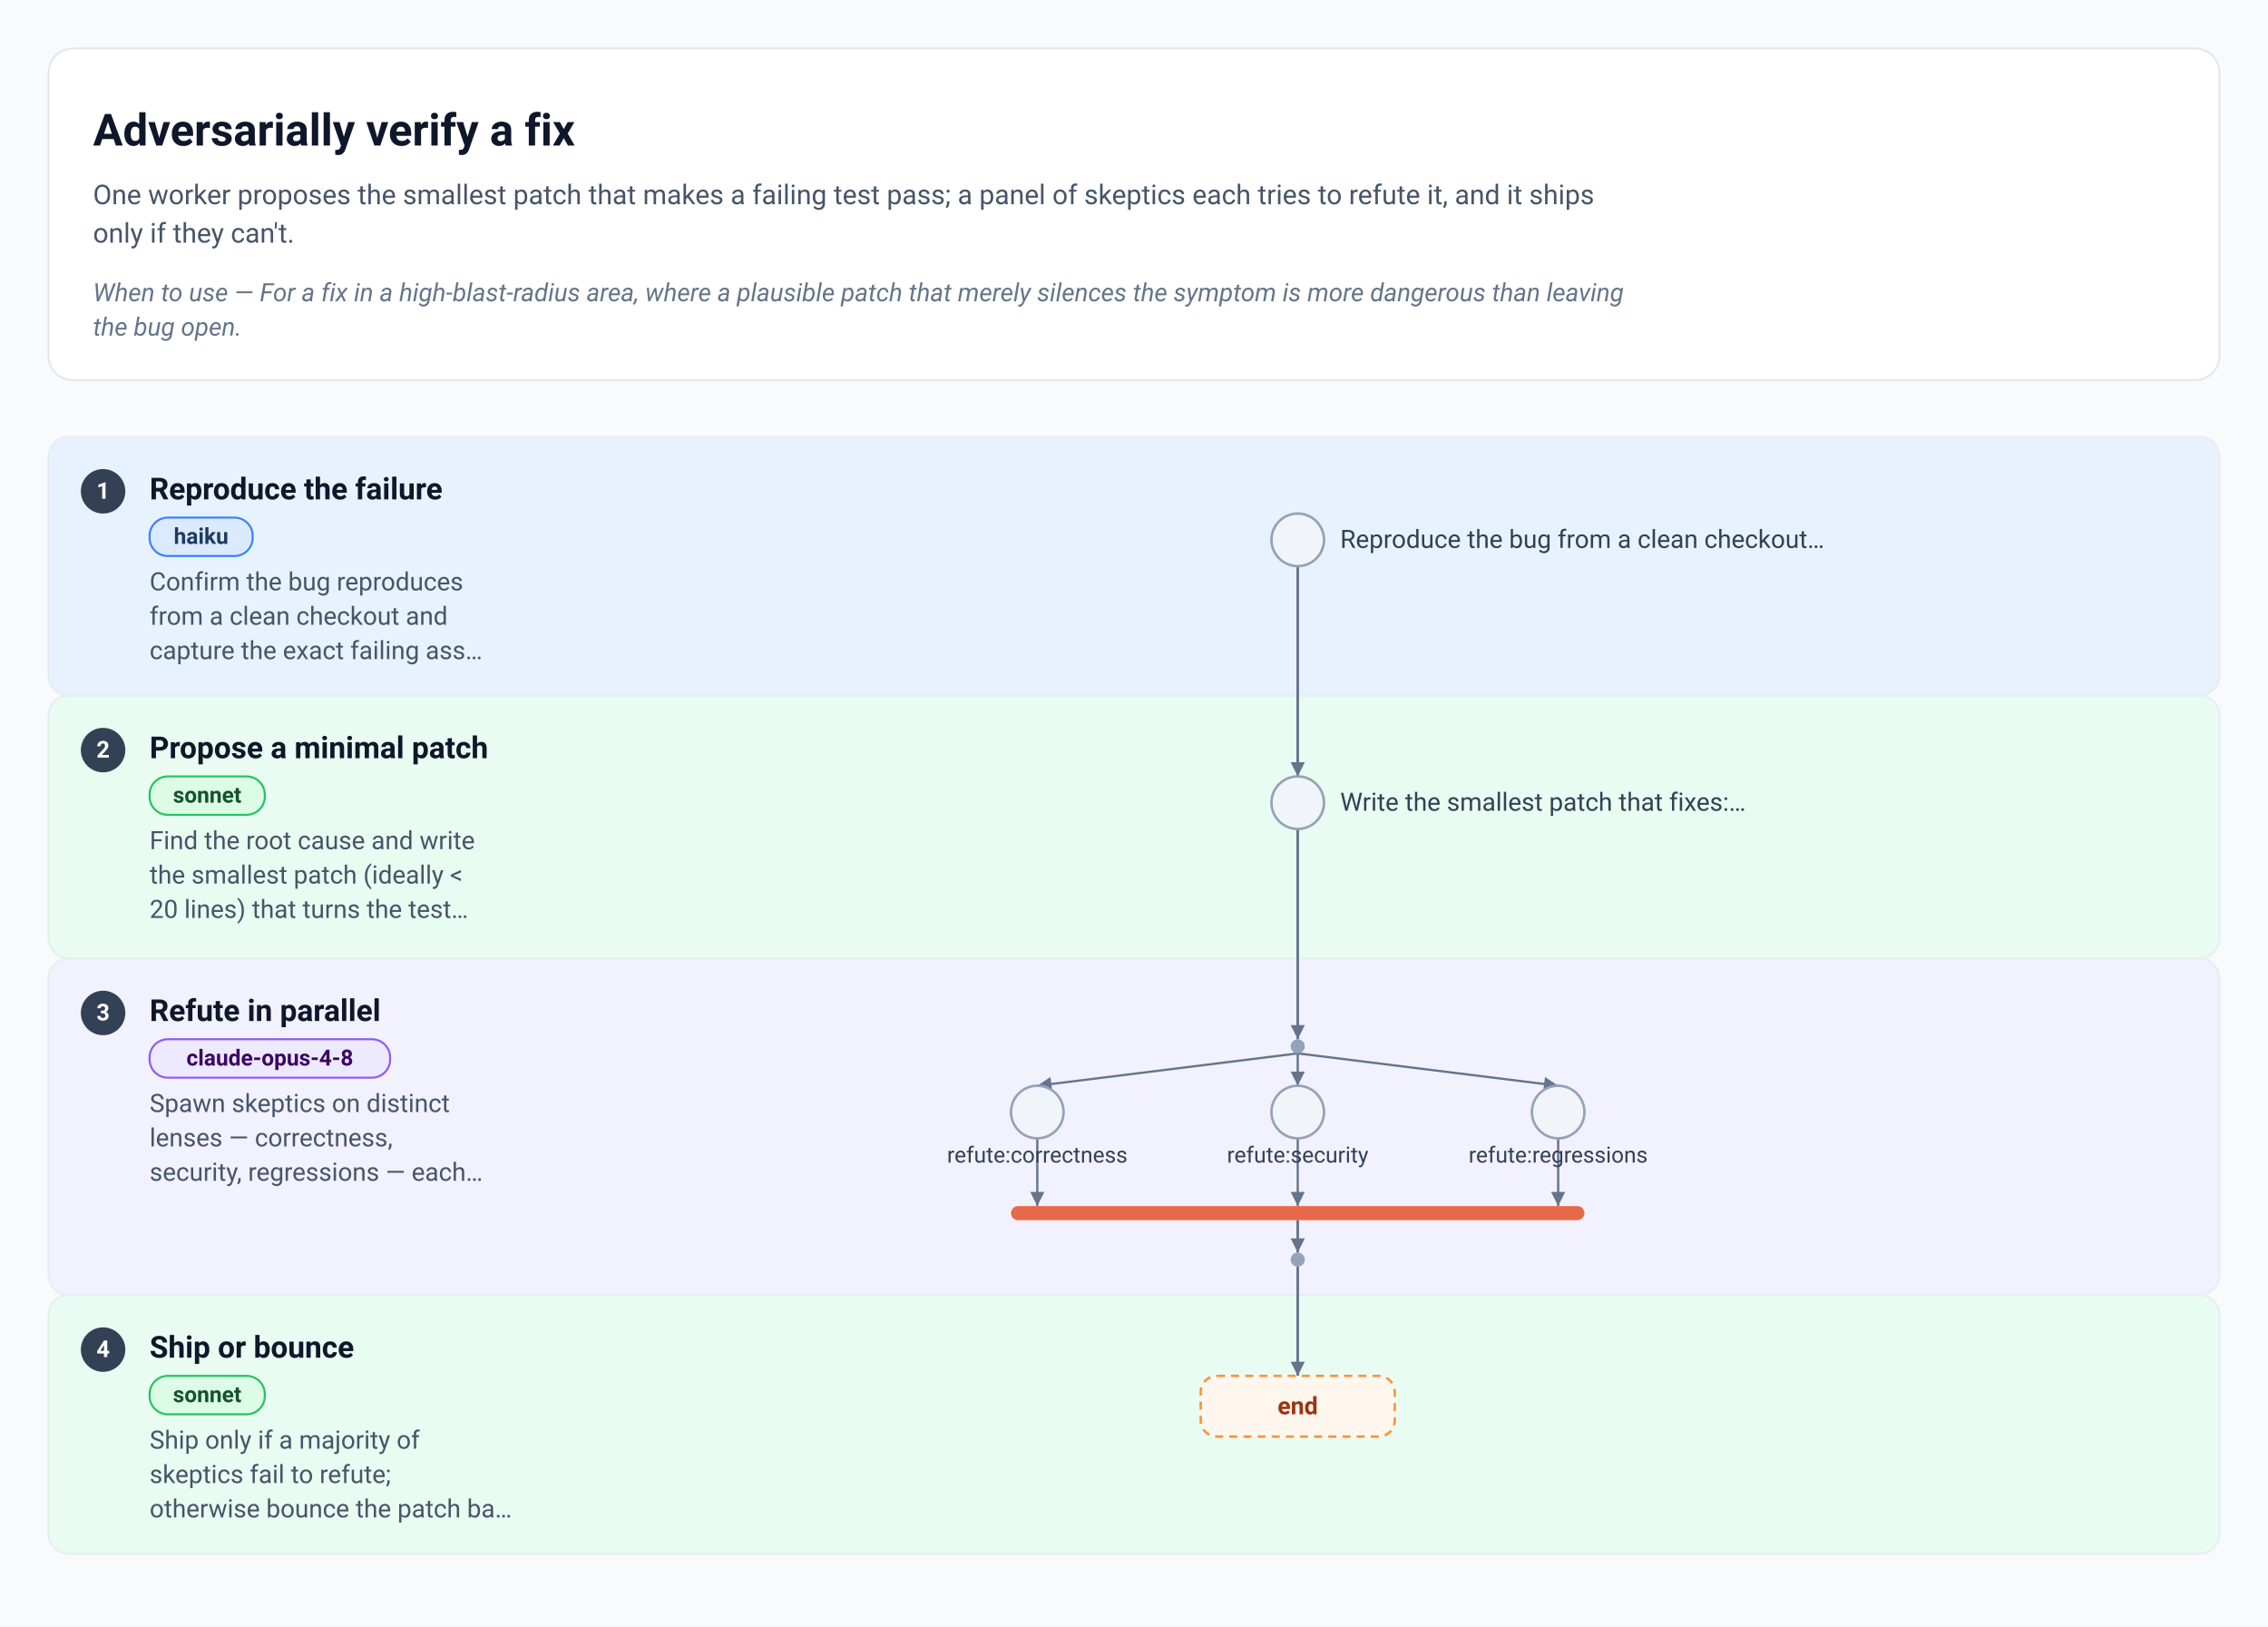
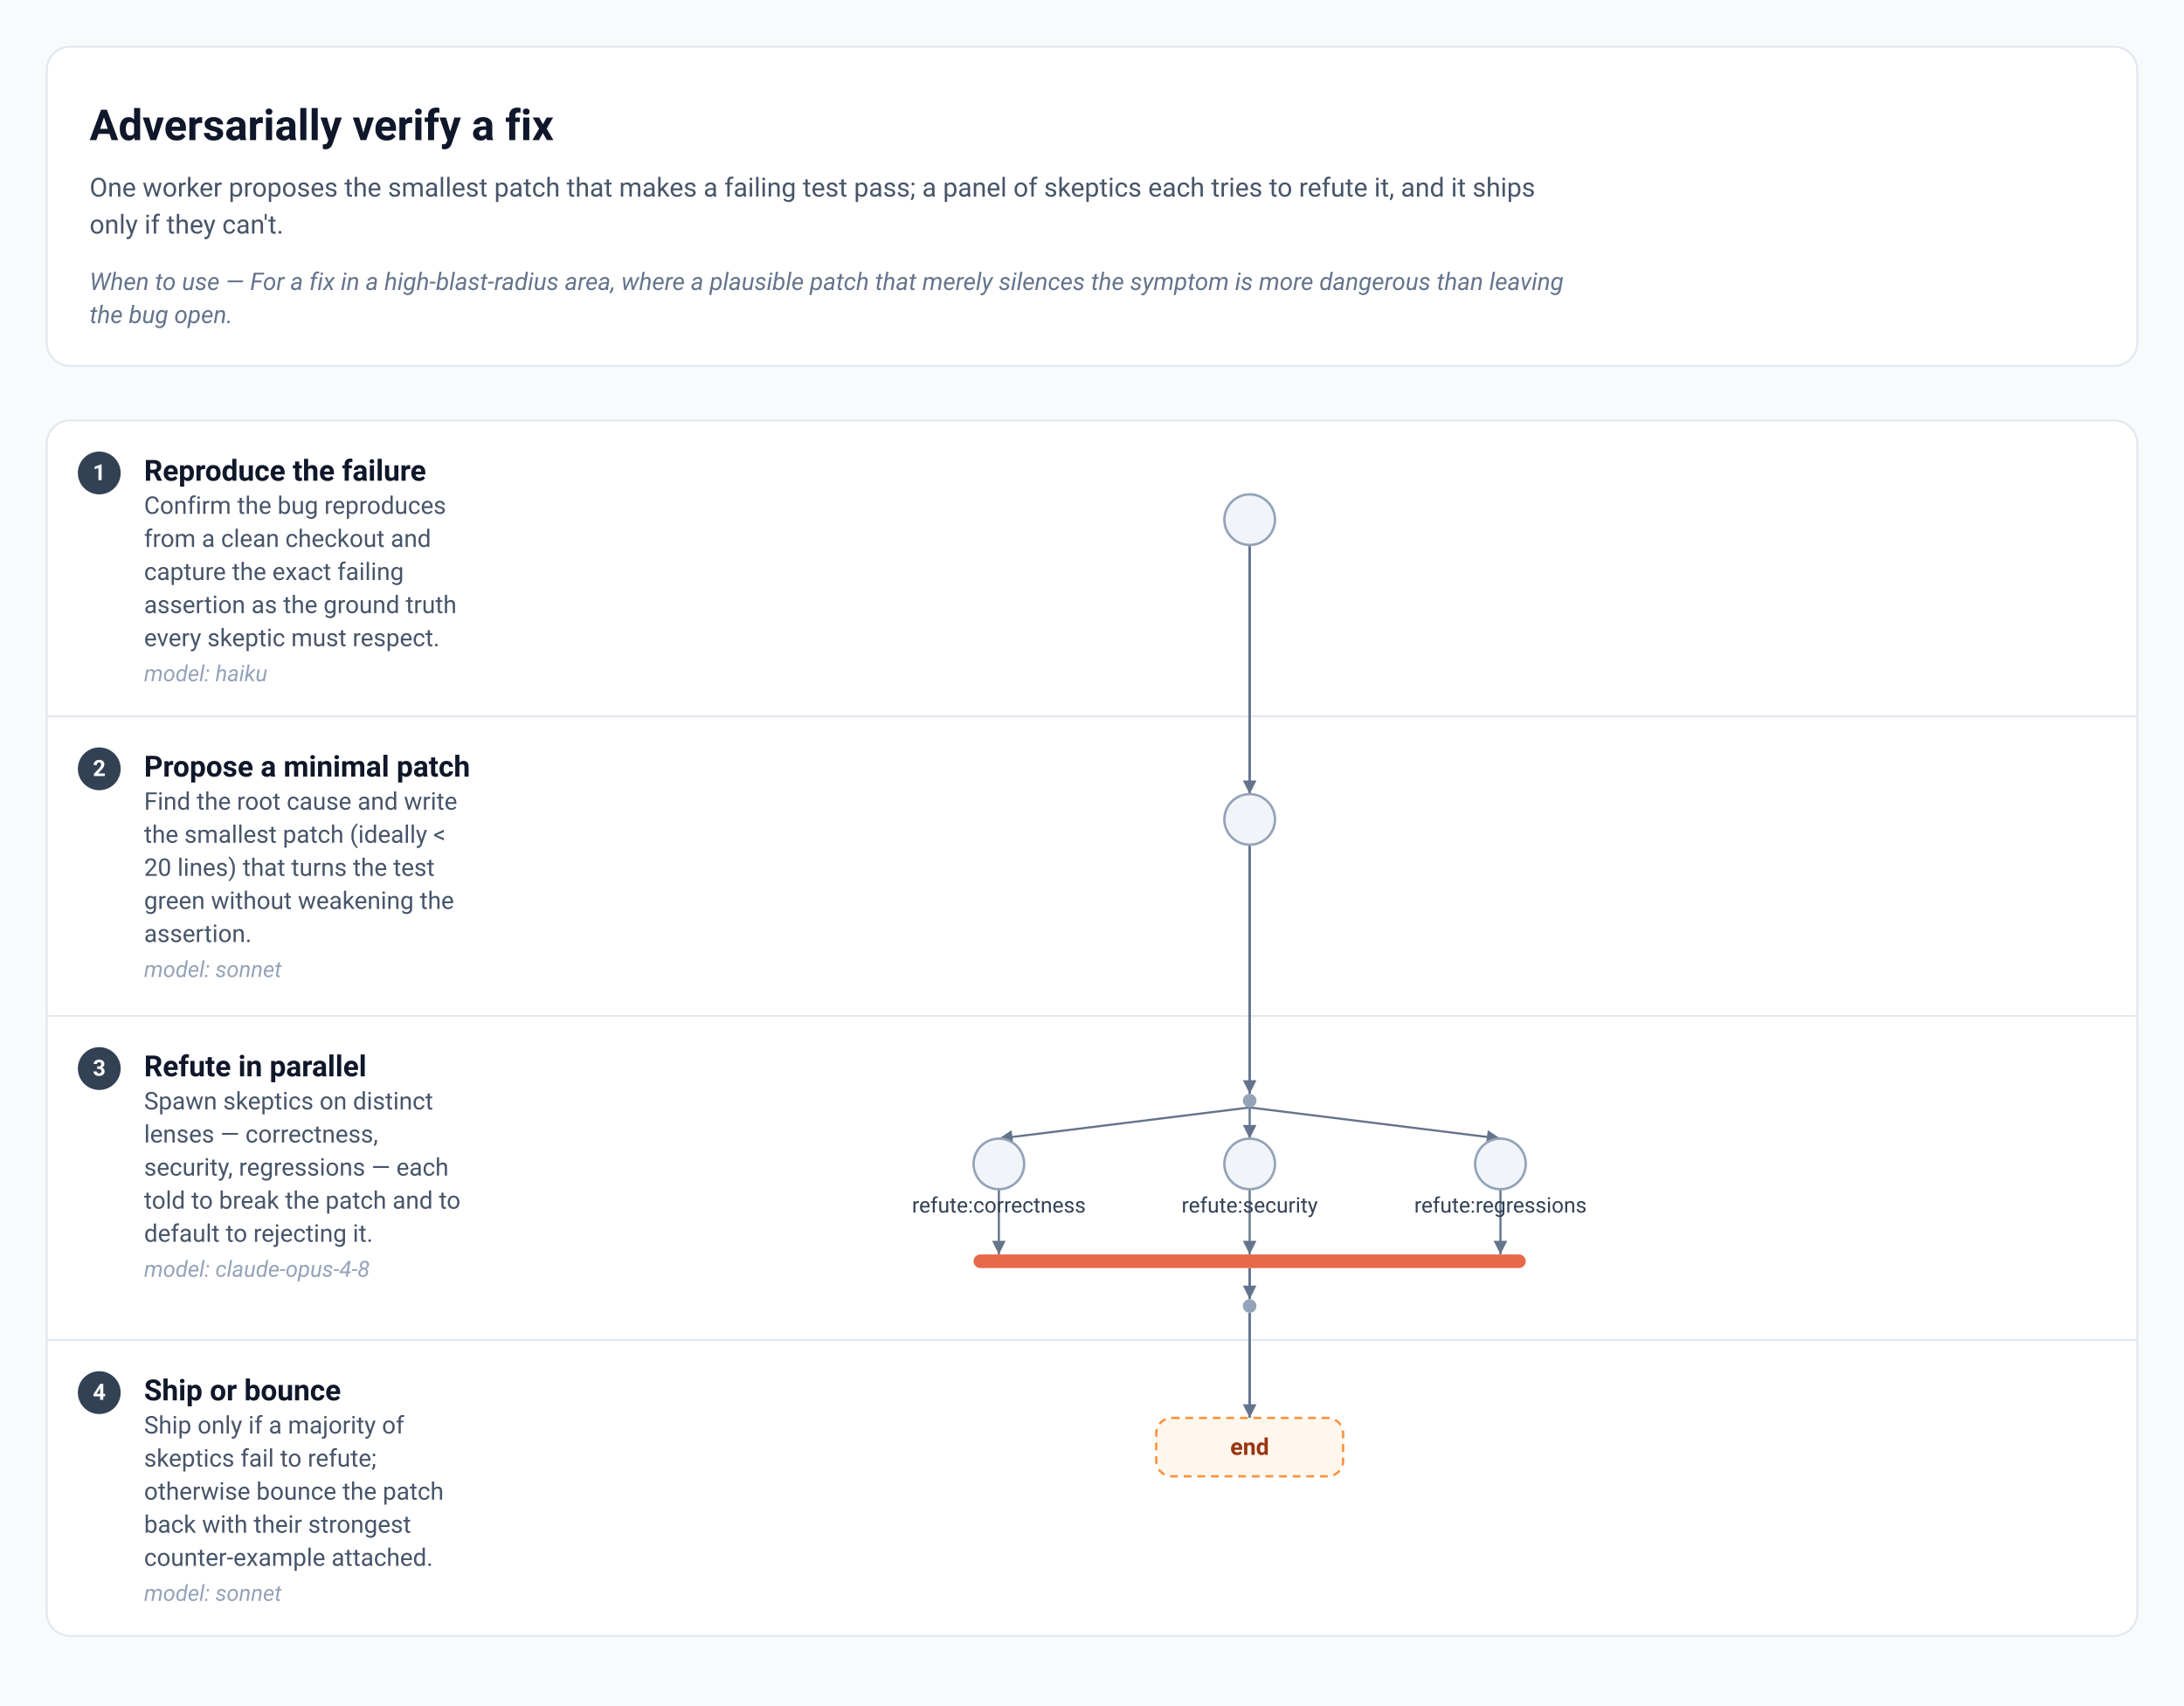
- <svg xmlns="http://www.w3.org/2000/svg" width="1122" height="804.5" viewBox="0 0 1122 804.5" font-family="-apple-system, BlinkMacSystemFont, 'Segoe UI', Roboto, Helvetica, Arial, sans-serif">
-   <rect width="1122" height="804.5" fill="#f8fafc" />
+ <svg xmlns="http://www.w3.org/2000/svg" width="1122" height="876.5" viewBox="0 0 1122 876.5" font-family="-apple-system, BlinkMacSystemFont, 'Segoe UI', Roboto, Helvetica, Arial, sans-serif">
+   <rect width="1122" height="876.5" fill="#f8fafc" />
  <g transform="translate(0 24)">
    <g class="header-card">
      <rect x="24" y="0" width="1074" height="164" rx="12" fill="#ffffff" stroke="#e2e8f0" stroke-width="1" />
      <text x="46" y="48" font-size="22" fill="#0f172a" font-weight="700">Adversarially verify a fix</text>
      <text x="46" y="77" font-size="13.5" fill="#475569">One worker proposes the smallest patch that makes a failing test pass; a panel of skeptics each tries to refute it, and it ships</text>
      <text x="46" y="96" font-size="13.5" fill="#475569">only if they can't.</text>
      <text x="46" y="125" font-size="12.5" fill="#64748b" font-style="italic">When to use — For a fix in a high-blast-radius area, where a plausible patch that merely silences the symptom is more dangerous than leaving</text>
      <text x="46" y="142" font-size="12.5" fill="#64748b" font-style="italic">the bug open.</text>
    </g>
  </g>
  <g transform="translate(0 204)">
-     <rect class="swimlane" x="24" y="12" width="1074" height="128" rx="10" fill="#dbeafe" fill-opacity="0.55" stroke="#e8edf3" stroke-width="1" />
-     <rect class="swimlane" x="24" y="140" width="1074" height="130" rx="10" fill="#dcfce7" fill-opacity="0.55" stroke="#e8edf3" stroke-width="1" />
-     <rect class="swimlane" x="24" y="270" width="1074" height="166.5" rx="10" fill="#ede9fe" fill-opacity="0.55" stroke="#e8edf3" stroke-width="1" />
-     <rect class="swimlane" x="24" y="436.5" width="1074" height="128" rx="10" fill="#dcfce7" fill-opacity="0.55" stroke="#e8edf3" stroke-width="1" />
+     <rect x="24" y="12" width="1074" height="624.5" rx="12" fill="#ffffff" stroke="#e2e8f0" stroke-width="1" />
+     <g class="swimlane" />
+     <g class="swimlane">
+       <line x1="24" y1="164" x2="1098" y2="164" stroke="#e2e8f0" stroke-width="1" />
+     </g>
+     <g class="swimlane">
+       <line x1="24" y1="318" x2="1098" y2="318" stroke="#e2e8f0" stroke-width="1" />
+     </g>
+     <g class="swimlane">
+       <line x1="24" y1="484.5" x2="1098" y2="484.5" stroke="#e2e8f0" stroke-width="1" />
+     </g>
    <g transform="translate(0 12)">
      <g class="lane-label">
        <circle cx="51" cy="27" r="11" fill="#334155" />
        <text x="51" y="30.7" font-size="11.5" fill="#ffffff" font-weight="700" text-anchor="middle">1</text>
        <text x="74" y="31" font-size="15" fill="#0f172a" font-weight="700">Reproduce the failure</text>
-         <rect x="74" y="40" width="51" height="19" rx="9" fill="#dbeafe" stroke="#3b82f6" stroke-width="1" />
-         <text x="99.5" y="53" font-size="11" fill="#1e3a5f" font-weight="600" text-anchor="middle">haiku</text>
-         <text x="74" y="76" font-size="12.5" fill="#475569">Confirm the bug reproduces</text>
-         <text x="74" y="93" font-size="12.5" fill="#475569">from a clean checkout and</text>
-         <text x="74" y="110" font-size="12.5" fill="#475569">capture the exact failing ass…</text>
+         <text x="74" y="48" font-size="12.5" fill="#475569">Confirm the bug reproduces</text>
+         <text x="74" y="65" font-size="12.5" fill="#475569">from a clean checkout and</text>
+         <text x="74" y="82" font-size="12.5" fill="#475569">capture the exact failing</text>
+         <text x="74" y="99" font-size="12.5" fill="#475569">assertion as the ground truth</text>
+         <text x="74" y="116" font-size="12.5" fill="#475569">every skeptic must respect.</text>
+         <text x="74" y="134" font-size="11.5" fill="#94a3b8" font-style="italic">model: haiku</text>
      </g>
    </g>
-     <g transform="translate(0 140)">
+     <g transform="translate(0 164)">
      <g class="lane-label">
        <circle cx="51" cy="27" r="11" fill="#334155" />
        <text x="51" y="30.7" font-size="11.5" fill="#ffffff" font-weight="700" text-anchor="middle">2</text>
        <text x="74" y="31" font-size="15" fill="#0f172a" font-weight="700">Propose a minimal patch</text>
-         <rect x="74" y="40" width="57" height="19" rx="9" fill="#dcfce7" stroke="#22c55e" stroke-width="1" />
-         <text x="102.5" y="53" font-size="11" fill="#14532d" font-weight="600" text-anchor="middle">sonnet</text>
-         <text x="74" y="76" font-size="12.5" fill="#475569">Find the root cause and write</text>
-         <text x="74" y="93" font-size="12.5" fill="#475569">the smallest patch (ideally &lt;</text>
-         <text x="74" y="110" font-size="12.5" fill="#475569">20 lines) that turns the test…</text>
+         <text x="74" y="48" font-size="12.5" fill="#475569">Find the root cause and write</text>
+         <text x="74" y="65" font-size="12.5" fill="#475569">the smallest patch (ideally &lt;</text>
+         <text x="74" y="82" font-size="12.5" fill="#475569">20 lines) that turns the test</text>
+         <text x="74" y="99" font-size="12.5" fill="#475569">green without weakening the</text>
+         <text x="74" y="116" font-size="12.5" fill="#475569">assertion.</text>
+         <text x="74" y="134" font-size="11.5" fill="#94a3b8" font-style="italic">model: sonnet</text>
      </g>
    </g>
-     <g transform="translate(0 270)">
+     <g transform="translate(0 318)">
      <g class="lane-label">
        <circle cx="51" cy="27" r="11" fill="#334155" />
        <text x="51" y="30.7" font-size="11.5" fill="#ffffff" font-weight="700" text-anchor="middle">3</text>
        <text x="74" y="31" font-size="15" fill="#0f172a" font-weight="700">Refute in parallel</text>
-         <rect x="74" y="40" width="119" height="19" rx="9" fill="#ede9fe" stroke="#8b5cf6" stroke-width="1" />
-         <text x="133.5" y="53" font-size="11" fill="#3b0764" font-weight="600" text-anchor="middle">claude-opus-4-8</text>
-         <text x="74" y="76" font-size="12.5" fill="#475569">Spawn skeptics on distinct</text>
-         <text x="74" y="93" font-size="12.5" fill="#475569">lenses — correctness,</text>
-         <text x="74" y="110" font-size="12.5" fill="#475569">security, regressions — each…</text>
+         <text x="74" y="48" font-size="12.5" fill="#475569">Spawn skeptics on distinct</text>
+         <text x="74" y="65" font-size="12.5" fill="#475569">lenses — correctness,</text>
+         <text x="74" y="82" font-size="12.5" fill="#475569">security, regressions — each</text>
+         <text x="74" y="99" font-size="12.5" fill="#475569">told to break the patch and to</text>
+         <text x="74" y="116" font-size="12.5" fill="#475569">default to rejecting it.</text>
+         <text x="74" y="134" font-size="11.5" fill="#94a3b8" font-style="italic">model: claude-opus-4-8</text>
      </g>
    </g>
-     <g transform="translate(0 436.5)">
+     <g transform="translate(0 484.5)">
      <g class="lane-label">
        <circle cx="51" cy="27" r="11" fill="#334155" />
        <text x="51" y="30.7" font-size="11.5" fill="#ffffff" font-weight="700" text-anchor="middle">4</text>
        <text x="74" y="31" font-size="15" fill="#0f172a" font-weight="700">Ship or bounce</text>
-         <rect x="74" y="40" width="57" height="19" rx="9" fill="#dcfce7" stroke="#22c55e" stroke-width="1" />
-         <text x="102.5" y="53" font-size="11" fill="#14532d" font-weight="600" text-anchor="middle">sonnet</text>
-         <text x="74" y="76" font-size="12.5" fill="#475569">Ship only if a majority of</text>
-         <text x="74" y="93" font-size="12.5" fill="#475569">skeptics fail to refute;</text>
-         <text x="74" y="110" font-size="12.5" fill="#475569">otherwise bounce the patch ba…</text>
+         <text x="74" y="48" font-size="12.5" fill="#475569">Ship only if a majority of</text>
+         <text x="74" y="65" font-size="12.5" fill="#475569">skeptics fail to refute;</text>
+         <text x="74" y="82" font-size="12.5" fill="#475569">otherwise bounce the patch</text>
+         <text x="74" y="99" font-size="12.5" fill="#475569">back with their strongest</text>
+         <text x="74" y="116" font-size="12.5" fill="#475569">counter-example attached.</text>
+         <text x="74" y="134" font-size="11.5" fill="#94a3b8" font-style="italic">model: sonnet</text>
      </g>
    </g>
    <g class="topology" transform="translate(338 0)">
      <g class="edge">
-         <path d="M 304 76 L 304 180" fill="none" stroke="#64748b" stroke-width="1.3" />
-         <polygon points="304,180 300.5,173 307.5,173" fill="#64748b" />
+         <path d="M 304 76 L 304 204" fill="none" stroke="#64748b" stroke-width="1.3" />
+         <polygon points="304,204 300.5,197 307.5,197" fill="#64748b" />
      </g>
      <g class="edge">
-         <path d="M 304 317 L 175.16 333" fill="none" stroke="#64748b" stroke-width="1.1" />
-         <polygon points="175.16,333 181.68,328.66 182.54,335.61" fill="#64748b" />
+         <path d="M 304 365 L 175.16 381" fill="none" stroke="#64748b" stroke-width="1.1" />
+         <polygon points="175.16,381 181.68,376.66 182.54,383.61" fill="#64748b" />
      </g>
      <g class="edge">
-         <path d="M 304 317 L 304 333" fill="none" stroke="#64748b" stroke-width="1.1" />
-         <polygon points="304,333 300.5,326 307.5,326" fill="#64748b" />
+         <path d="M 304 365 L 304 381" fill="none" stroke="#64748b" stroke-width="1.1" />
+         <polygon points="304,381 300.5,374 307.5,374" fill="#64748b" />
      </g>
      <g class="edge">
-         <path d="M 304 317 L 432.84 333" fill="none" stroke="#64748b" stroke-width="1.1" />
-         <polygon points="432.84,333 425.46,335.61 426.32,328.66" fill="#64748b" />
+         <path d="M 304 365 L 432.84 381" fill="none" stroke="#64748b" stroke-width="1.1" />
+         <polygon points="432.84,381 425.46,383.61 426.32,376.66" fill="#64748b" />
      </g>
      <g class="edge">
-         <path d="M 175.16 359 L 175.16 392.5" fill="none" stroke="#64748b" stroke-width="1.1" />
-         <polygon points="175.16,392.5 171.66,385.5 178.66,385.5" fill="#64748b" />
+         <path d="M 175.16 407 L 175.16 440.5" fill="none" stroke="#64748b" stroke-width="1.1" />
+         <polygon points="175.16,440.5 171.66,433.5 178.66,433.5" fill="#64748b" />
      </g>
      <g class="edge">
-         <path d="M 304 359 L 304 392.5" fill="none" stroke="#64748b" stroke-width="1.1" />
-         <polygon points="304,392.5 300.5,385.5 307.5,385.5" fill="#64748b" />
+         <path d="M 304 407 L 304 440.5" fill="none" stroke="#64748b" stroke-width="1.1" />
+         <polygon points="304,440.5 300.5,433.5 307.5,433.5" fill="#64748b" />
      </g>
      <g class="edge">
-         <path d="M 432.84 359 L 432.84 392.5" fill="none" stroke="#64748b" stroke-width="1.1" />
-         <polygon points="432.84,392.5 429.34,385.5 436.34,385.5" fill="#64748b" />
+         <path d="M 432.84 407 L 432.84 440.5" fill="none" stroke="#64748b" stroke-width="1.1" />
+         <polygon points="432.84,440.5 429.34,433.5 436.34,433.5" fill="#64748b" />
      </g>
      <g class="edge">
-         <path d="M 304 399.5 L 304 415.5" fill="none" stroke="#64748b" stroke-width="1.3" />
-         <polygon points="304,415.5 300.5,408.5 307.5,408.5" fill="#64748b" />
+         <path d="M 304 447.5 L 304 463.5" fill="none" stroke="#64748b" stroke-width="1.3" />
+         <polygon points="304,463.5 300.5,456.5 307.5,456.5" fill="#64748b" />
      </g>
      <g class="edge">
-         <path d="M 304 206 L 304 310" fill="none" stroke="#64748b" stroke-width="1.3" />
-         <polygon points="304,310 300.5,303 307.5,303" fill="#64748b" />
+         <path d="M 304 230 L 304 358" fill="none" stroke="#64748b" stroke-width="1.3" />
+         <polygon points="304,358 300.5,351 307.5,351" fill="#64748b" />
      </g>
      <g class="edge">
-         <path d="M 304 422.5 L 304 476.5" fill="none" stroke="#64748b" stroke-width="1.3" />
-         <polygon points="304,476.5 300.5,469.5 307.5,469.5" fill="#64748b" />
+         <path d="M 304 470.5 L 304 524.5" fill="none" stroke="#64748b" stroke-width="1.3" />
+         <polygon points="304,524.5 300.5,517.5 307.5,517.5" fill="#64748b" />
      </g>
      <g class="agent-node">
        <circle cx="304" cy="63" r="13" fill="#f1f5f9" stroke="#94a3b8" stroke-width="1.25" />
-         <text x="325" y="67" font-size="12.5" fill="#334155">Reproduce the bug from a clean checkout…</text>
      </g>
      <g class="agent-node">
-         <circle cx="304" cy="193" r="13" fill="#f1f5f9" stroke="#94a3b8" stroke-width="1.25" />
-         <text x="325" y="197" font-size="12.5" fill="#334155">Write the smallest patch that fixes:…</text>
+         <circle cx="304" cy="217" r="13" fill="#f1f5f9" stroke="#94a3b8" stroke-width="1.25" />
      </g>
-       <circle class="hub" cx="304" cy="313.5" r="3.5" fill="#94a3b8" />
+       <circle class="hub" cx="304" cy="361.5" r="3.5" fill="#94a3b8" />
      <g class="agent-node">
-         <circle cx="175.16" cy="346" r="13" fill="#f1f5f9" stroke="#94a3b8" stroke-width="1.25" />
-         <text x="175.16" y="371" font-size="11" fill="#334155" text-anchor="middle">refute:correctness</text>
+         <circle cx="175.16" cy="394" r="13" fill="#f1f5f9" stroke="#94a3b8" stroke-width="1.25" />
+         <text x="175.16" y="419" font-size="11" fill="#334155" text-anchor="middle">refute:correctness</text>
      </g>
      <g class="agent-node">
-         <circle cx="304" cy="346" r="13" fill="#f1f5f9" stroke="#94a3b8" stroke-width="1.25" />
-         <text x="304" y="371" font-size="11" fill="#334155" text-anchor="middle">refute:security</text>
+         <circle cx="304" cy="394" r="13" fill="#f1f5f9" stroke="#94a3b8" stroke-width="1.25" />
+         <text x="304" y="419" font-size="11" fill="#334155" text-anchor="middle">refute:security</text>
      </g>
      <g class="agent-node">
-         <circle cx="432.84" cy="346" r="13" fill="#f1f5f9" stroke="#94a3b8" stroke-width="1.25" />
-         <text x="432.84" y="371" font-size="11" fill="#334155" text-anchor="middle">refute:regressions</text>
+         <circle cx="432.84" cy="394" r="13" fill="#f1f5f9" stroke="#94a3b8" stroke-width="1.25" />
+         <text x="432.84" y="419" font-size="11" fill="#334155" text-anchor="middle">refute:regressions</text>
      </g>
-       <rect class="barrier" x="162.16" y="392.5" width="283.68" height="7" rx="3.5" fill="#e8694a" />
-       <circle class="hub" cx="304" cy="419" r="3.5" fill="#94a3b8" />
+       <rect class="barrier" x="162.16" y="440.5" width="283.68" height="7" rx="3.5" fill="#e8694a" />
+       <circle class="hub" cx="304" cy="467" r="3.5" fill="#94a3b8" />
      <g class="control-node">
-         <rect class="control-box" x="256" y="476.5" width="96" height="30" rx="8" fill="#fff7ed" stroke="#fb923c" stroke-width="1.2" stroke-dasharray="4 3" />
-         <text x="304" y="495.5" font-size="12" fill="#9a3412" font-weight="600" text-anchor="middle">end</text>
+         <rect class="control-box" x="256" y="524.5" width="96" height="30" rx="8" fill="#fff7ed" stroke="#fb923c" stroke-width="1.2" stroke-dasharray="4 3" />
+         <text x="304" y="543.5" font-size="12" fill="#9a3412" font-weight="600" text-anchor="middle">end</text>
      </g>
    </g>
  </g>
</svg>
